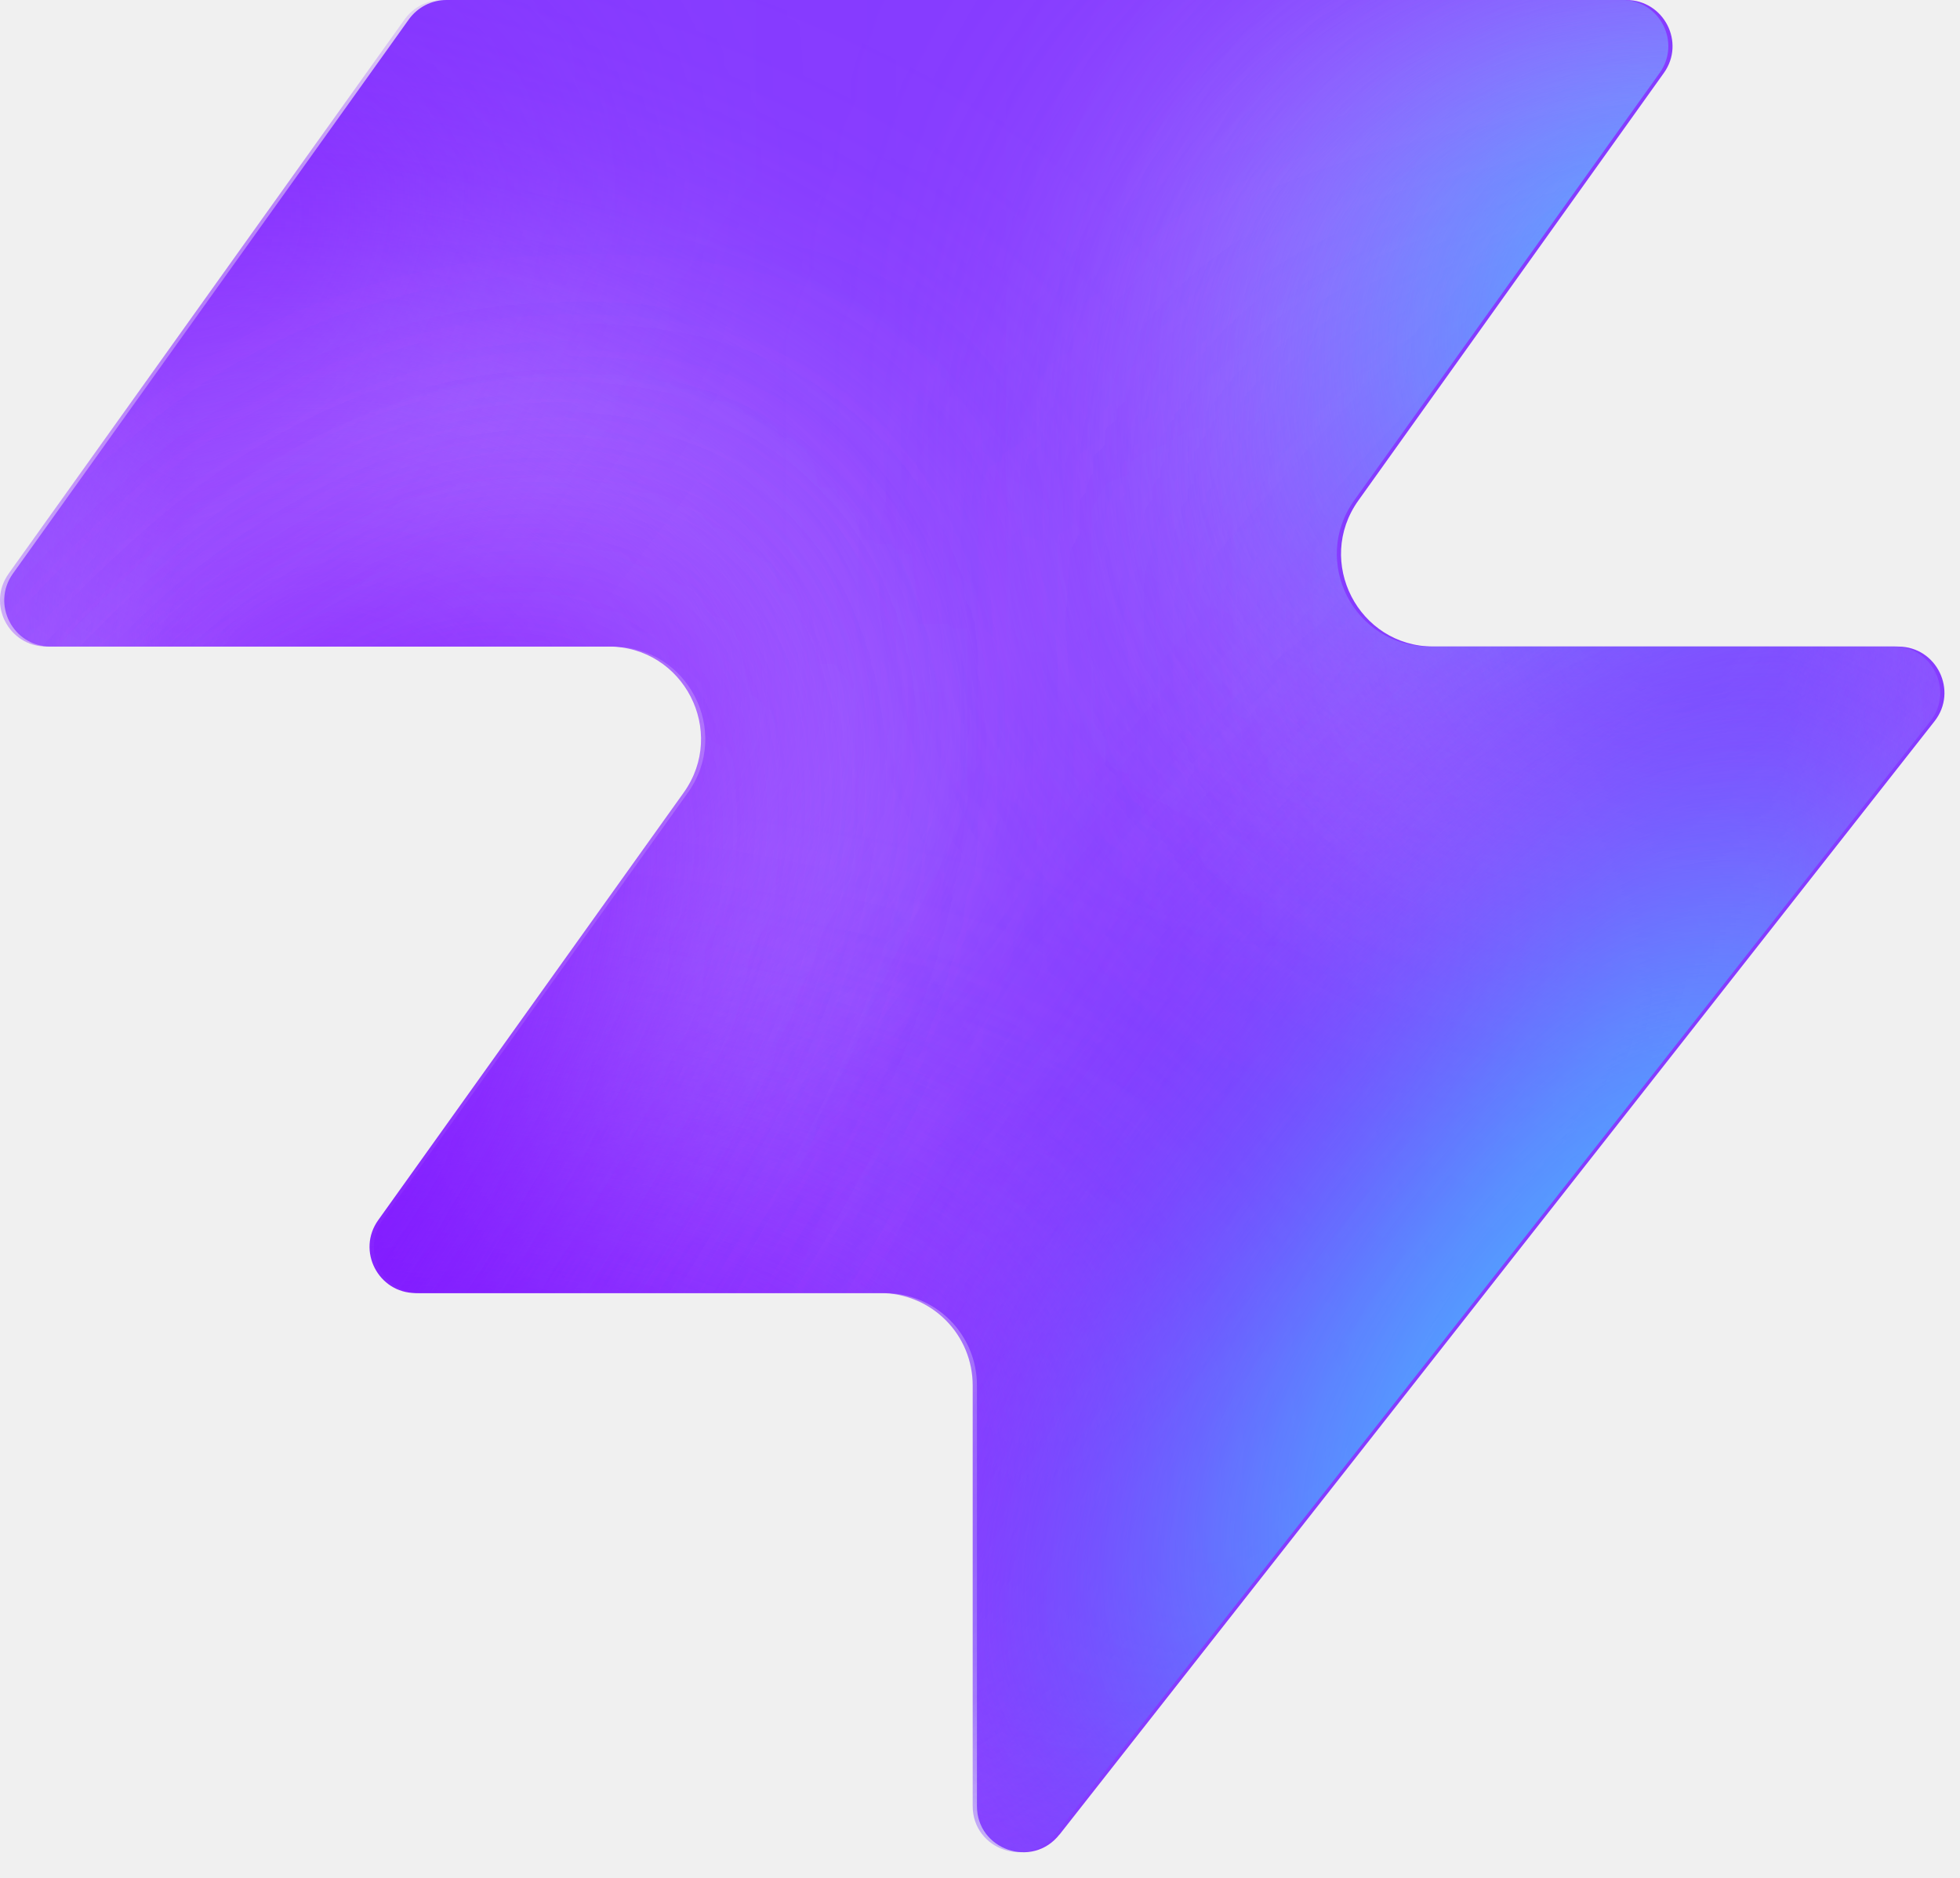
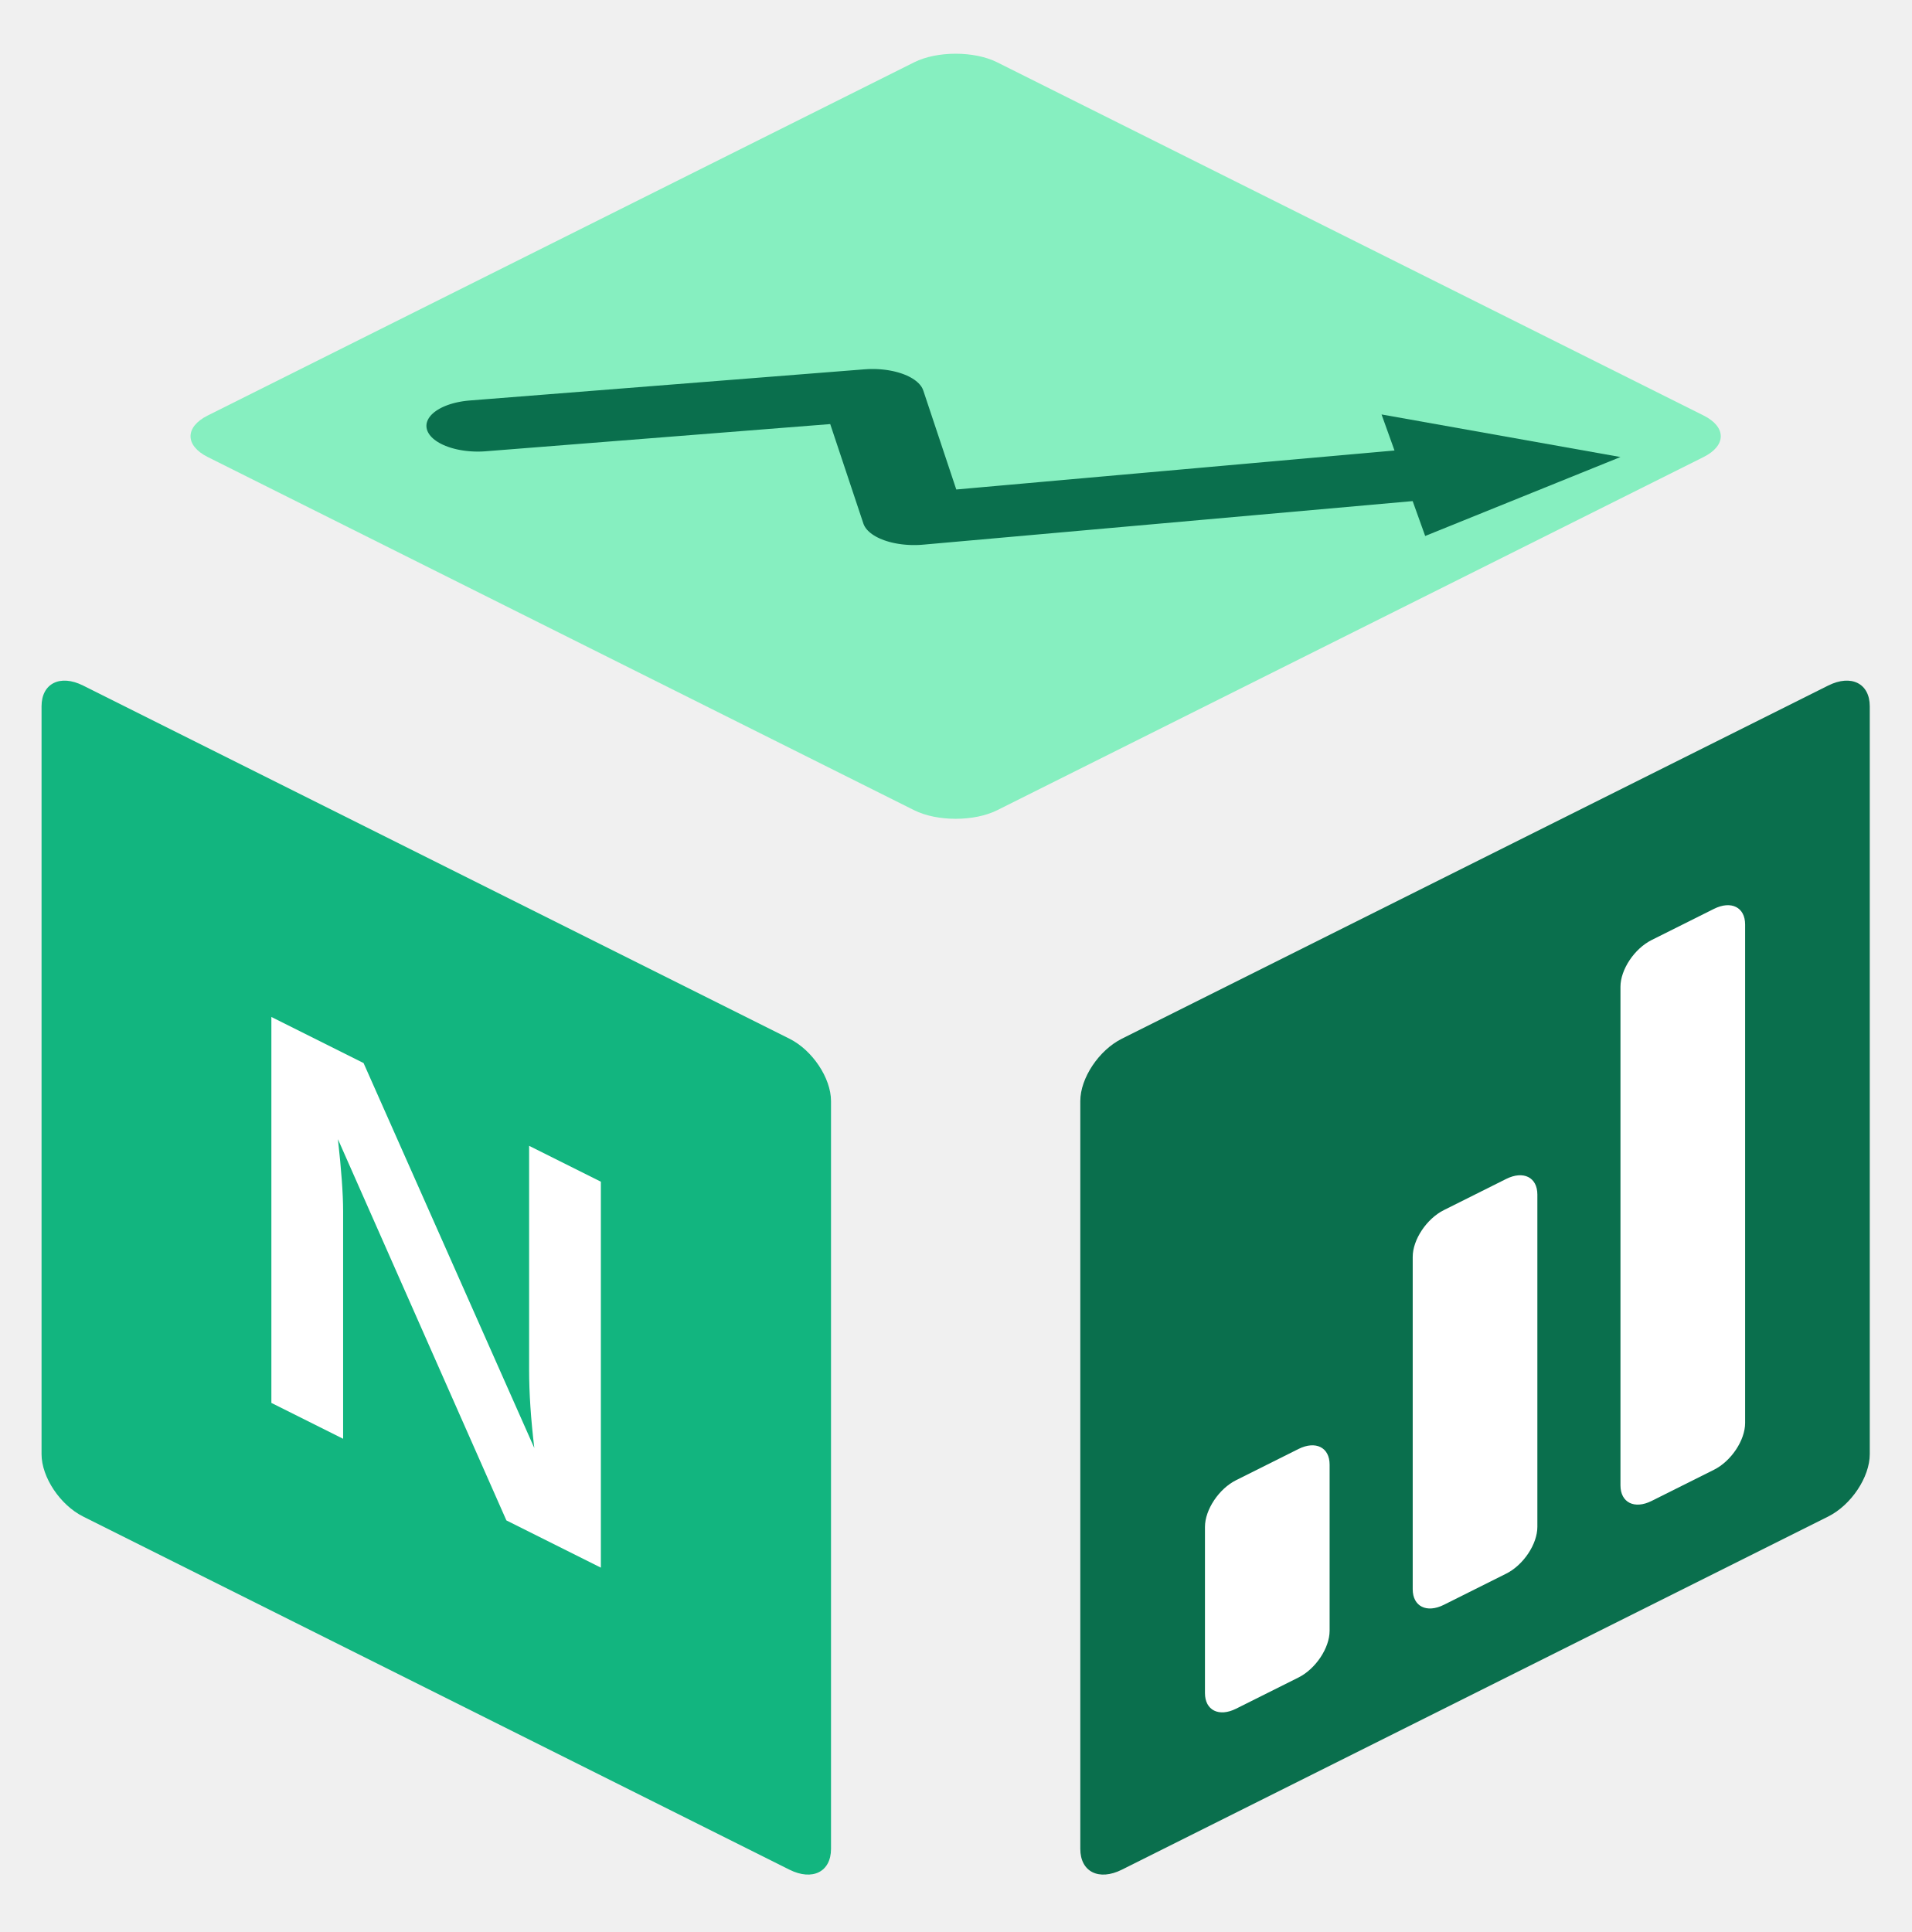
- <svg xmlns="http://www.w3.org/2000/svg" width="48" height="46" fill="none" viewBox="0 0 48 46">
-   <path fill="#863bff" d="M25.946 44.938c-.664.845-2.021.375-2.021-.698V33.937a2.26 2.26 0 0 0-2.262-2.262H10.287c-.92 0-1.456-1.04-.92-1.788l7.48-10.471c1.07-1.497 0-3.578-1.842-3.578H1.237c-.92 0-1.456-1.04-.92-1.788L10.013.474c.214-.297.556-.474.92-.474h28.894c.92 0 1.456 1.04.92 1.788l-7.48 10.471c-1.07 1.498 0 3.579 1.842 3.579h11.377c.943 0 1.473 1.088.89 1.83L25.947 44.94z" style="fill:#863bff;fill:color(display-p3 .525 .23 1);fill-opacity:1" />
-   <mask id="a" width="48" height="46" x="0" y="0" maskUnits="userSpaceOnUse" style="mask-type:alpha">
-     <path fill="#000" d="M25.842 44.938c-.664.844-2.021.375-2.021-.698V33.937a2.26 2.26 0 0 0-2.262-2.262H10.183c-.92 0-1.456-1.04-.92-1.788l7.48-10.471c1.07-1.498 0-3.579-1.842-3.579H1.133c-.92 0-1.456-1.04-.92-1.787L9.91.473c.214-.297.556-.474.92-.474h28.894c.92 0 1.456 1.04.92 1.788l-7.48 10.471c-1.07 1.498 0 3.578 1.842 3.578h11.377c.943 0 1.473 1.088.89 1.832L25.843 44.94z" style="fill:#000;fill-opacity:1" />
-   </mask>
-   <g mask="url(#a)">
-     <g filter="url(#b)">
-       <ellipse cx="5.508" cy="14.704" fill="#ede6ff" rx="5.508" ry="14.704" style="fill:#ede6ff;fill:color(display-p3 .927 .903 1);fill-opacity:1" transform="matrix(.00324 1 1 -.00324 -4.47 31.516)" />
-     </g>
-     <g filter="url(#c)">
-       <ellipse cx="10.399" cy="29.851" fill="#ede6ff" rx="10.399" ry="29.851" style="fill:#ede6ff;fill:color(display-p3 .927 .903 1);fill-opacity:1" transform="matrix(.00324 1 1 -.00324 -39.328 7.883)" />
-     </g>
-     <g filter="url(#d)">
-       <ellipse cx="5.508" cy="30.487" fill="#7e14ff" rx="5.508" ry="30.487" style="fill:#7e14ff;fill:color(display-p3 .492 .077 1);fill-opacity:1" transform="rotate(89.814 -25.913 -14.639)scale(1 -1)" />
-     </g>
-     <g filter="url(#e)">
-       <ellipse cx="5.508" cy="30.599" fill="#7e14ff" rx="5.508" ry="30.599" style="fill:#7e14ff;fill:color(display-p3 .492 .077 1);fill-opacity:1" transform="rotate(89.814 -32.644 -3.334)scale(1 -1)" />
-     </g>
-     <g filter="url(#f)">
-       <ellipse cx="5.508" cy="30.599" fill="#7e14ff" rx="5.508" ry="30.599" style="fill:#7e14ff;fill:color(display-p3 .492 .077 1);fill-opacity:1" transform="matrix(.00324 1 1 -.00324 -34.34 30.47)" />
-     </g>
-     <g filter="url(#g)">
-       <ellipse cx="14.072" cy="22.078" fill="#ede6ff" rx="14.072" ry="22.078" style="fill:#ede6ff;fill:color(display-p3 .927 .903 1);fill-opacity:1" transform="rotate(93.35 24.506 48.493)scale(-1 1)" />
-     </g>
-     <g filter="url(#h)">
-       <ellipse cx="3.47" cy="21.501" fill="#7e14ff" rx="3.47" ry="21.501" style="fill:#7e14ff;fill:color(display-p3 .492 .077 1);fill-opacity:1" transform="rotate(89.009 28.708 47.59)scale(-1 1)" />
-     </g>
-     <g filter="url(#i)">
-       <ellipse cx="3.47" cy="21.501" fill="#7e14ff" rx="3.47" ry="21.501" style="fill:#7e14ff;fill:color(display-p3 .492 .077 1);fill-opacity:1" transform="rotate(89.009 28.708 47.59)scale(-1 1)" />
-     </g>
-     <g filter="url(#j)">
-       <ellipse cx=".387" cy="8.972" fill="#7e14ff" rx="4.407" ry="29.108" style="fill:#7e14ff;fill:color(display-p3 .492 .077 1);fill-opacity:1" transform="rotate(39.51 .387 8.972)" />
-     </g>
-     <g filter="url(#k)">
-       <ellipse cx="47.523" cy="-6.092" fill="#7e14ff" rx="4.407" ry="29.108" style="fill:#7e14ff;fill:color(display-p3 .492 .077 1);fill-opacity:1" transform="rotate(37.892 47.523 -6.092)" />
-     </g>
-     <g filter="url(#l)">
-       <ellipse cx="41.412" cy="6.333" fill="#47bfff" rx="5.971" ry="9.665" style="fill:#47bfff;fill:color(display-p3 .28 .748 1);fill-opacity:1" transform="rotate(37.892 41.412 6.333)" />
-     </g>
-     <g filter="url(#m)">
-       <ellipse cx="-1.879" cy="38.332" fill="#7e14ff" rx="4.407" ry="29.108" style="fill:#7e14ff;fill:color(display-p3 .492 .077 1);fill-opacity:1" transform="rotate(37.892 -1.88 38.332)" />
-     </g>
-     <g filter="url(#n)">
-       <ellipse cx="-1.879" cy="38.332" fill="#7e14ff" rx="4.407" ry="29.108" style="fill:#7e14ff;fill:color(display-p3 .492 .077 1);fill-opacity:1" transform="rotate(37.892 -1.88 38.332)" />
-     </g>
-     <g filter="url(#o)">
-       <ellipse cx="35.651" cy="29.907" fill="#7e14ff" rx="4.407" ry="29.108" style="fill:#7e14ff;fill:color(display-p3 .492 .077 1);fill-opacity:1" transform="rotate(37.892 35.651 29.907)" />
-     </g>
-     <g filter="url(#p)">
-       <ellipse cx="38.418" cy="32.4" fill="#47bfff" rx="5.971" ry="15.297" style="fill:#47bfff;fill:color(display-p3 .28 .748 1);fill-opacity:1" transform="rotate(37.892 38.418 32.4)" />
-     </g>
+ <svg xmlns="http://www.w3.org/2000/svg" viewBox="14 15 92 93">
+   <g transform="matrix(1,0.5,-1,0.5,60,17)">
+     <rect width="38" height="38" rx="2" fill="#86efc0" />
+     <polyline points="7,30 15,19 22,24 31.7,10.1" fill="none" stroke="#0a6f4d" stroke-width="3.5" stroke-linecap="round" stroke-linejoin="round" />
+     <polygon points="36,4 35.1,12.5 28.2,7.7" fill="#0a6f4d" />
  </g>
-   <defs>
-     <filter id="b" width="60.045" height="41.654" x="-19.77" y="16.149" color-interpolation-filters="sRGB" filterUnits="userSpaceOnUse">
-       <feFlood flood-opacity="0" result="BackgroundImageFix" />
-       <feBlend in="SourceGraphic" in2="BackgroundImageFix" result="shape" />
-       <feGaussianBlur result="effect1_foregroundBlur_2002_17158" stdDeviation="7.659" />
-     </filter>
-     <filter id="c" width="90.34" height="51.437" x="-54.613" y="-7.533" color-interpolation-filters="sRGB" filterUnits="userSpaceOnUse">
-       <feFlood flood-opacity="0" result="BackgroundImageFix" />
-       <feBlend in="SourceGraphic" in2="BackgroundImageFix" result="shape" />
-       <feGaussianBlur result="effect1_foregroundBlur_2002_17158" stdDeviation="7.659" />
-     </filter>
-     <filter id="d" width="79.355" height="29.4" x="-49.64" y="2.03" color-interpolation-filters="sRGB" filterUnits="userSpaceOnUse">
-       <feFlood flood-opacity="0" result="BackgroundImageFix" />
-       <feBlend in="SourceGraphic" in2="BackgroundImageFix" result="shape" />
-       <feGaussianBlur result="effect1_foregroundBlur_2002_17158" stdDeviation="4.596" />
-     </filter>
-     <filter id="e" width="79.579" height="29.4" x="-45.045" y="20.029" color-interpolation-filters="sRGB" filterUnits="userSpaceOnUse">
-       <feFlood flood-opacity="0" result="BackgroundImageFix" />
-       <feBlend in="SourceGraphic" in2="BackgroundImageFix" result="shape" />
-       <feGaussianBlur result="effect1_foregroundBlur_2002_17158" stdDeviation="4.596" />
-     </filter>
-     <filter id="f" width="79.579" height="29.4" x="-43.513" y="21.178" color-interpolation-filters="sRGB" filterUnits="userSpaceOnUse">
-       <feFlood flood-opacity="0" result="BackgroundImageFix" />
-       <feBlend in="SourceGraphic" in2="BackgroundImageFix" result="shape" />
-       <feGaussianBlur result="effect1_foregroundBlur_2002_17158" stdDeviation="4.596" />
-     </filter>
-     <filter id="g" width="74.749" height="58.852" x="15.756" y="-17.901" color-interpolation-filters="sRGB" filterUnits="userSpaceOnUse">
-       <feFlood flood-opacity="0" result="BackgroundImageFix" />
-       <feBlend in="SourceGraphic" in2="BackgroundImageFix" result="shape" />
-       <feGaussianBlur result="effect1_foregroundBlur_2002_17158" stdDeviation="7.659" />
-     </filter>
-     <filter id="h" width="61.377" height="25.362" x="23.548" y="2.284" color-interpolation-filters="sRGB" filterUnits="userSpaceOnUse">
-       <feFlood flood-opacity="0" result="BackgroundImageFix" />
-       <feBlend in="SourceGraphic" in2="BackgroundImageFix" result="shape" />
-       <feGaussianBlur result="effect1_foregroundBlur_2002_17158" stdDeviation="4.596" />
-     </filter>
-     <filter id="i" width="61.377" height="25.362" x="23.548" y="2.284" color-interpolation-filters="sRGB" filterUnits="userSpaceOnUse">
-       <feFlood flood-opacity="0" result="BackgroundImageFix" />
-       <feBlend in="SourceGraphic" in2="BackgroundImageFix" result="shape" />
-       <feGaussianBlur result="effect1_foregroundBlur_2002_17158" stdDeviation="4.596" />
-     </filter>
-     <filter id="j" width="56.045" height="63.649" x="-27.636" y="-22.853" color-interpolation-filters="sRGB" filterUnits="userSpaceOnUse">
-       <feFlood flood-opacity="0" result="BackgroundImageFix" />
-       <feBlend in="SourceGraphic" in2="BackgroundImageFix" result="shape" />
-       <feGaussianBlur result="effect1_foregroundBlur_2002_17158" stdDeviation="4.596" />
-     </filter>
-     <filter id="k" width="54.814" height="64.646" x="20.116" y="-38.415" color-interpolation-filters="sRGB" filterUnits="userSpaceOnUse">
-       <feFlood flood-opacity="0" result="BackgroundImageFix" />
-       <feBlend in="SourceGraphic" in2="BackgroundImageFix" result="shape" />
-       <feGaussianBlur result="effect1_foregroundBlur_2002_17158" stdDeviation="4.596" />
-     </filter>
-     <filter id="l" width="33.541" height="35.313" x="24.641" y="-11.323" color-interpolation-filters="sRGB" filterUnits="userSpaceOnUse">
-       <feFlood flood-opacity="0" result="BackgroundImageFix" />
-       <feBlend in="SourceGraphic" in2="BackgroundImageFix" result="shape" />
-       <feGaussianBlur result="effect1_foregroundBlur_2002_17158" stdDeviation="4.596" />
-     </filter>
-     <filter id="m" width="54.814" height="64.646" x="-29.286" y="6.009" color-interpolation-filters="sRGB" filterUnits="userSpaceOnUse">
-       <feFlood flood-opacity="0" result="BackgroundImageFix" />
-       <feBlend in="SourceGraphic" in2="BackgroundImageFix" result="shape" />
-       <feGaussianBlur result="effect1_foregroundBlur_2002_17158" stdDeviation="4.596" />
-     </filter>
-     <filter id="n" width="54.814" height="64.646" x="-29.286" y="6.009" color-interpolation-filters="sRGB" filterUnits="userSpaceOnUse">
-       <feFlood flood-opacity="0" result="BackgroundImageFix" />
-       <feBlend in="SourceGraphic" in2="BackgroundImageFix" result="shape" />
-       <feGaussianBlur result="effect1_foregroundBlur_2002_17158" stdDeviation="4.596" />
-     </filter>
-     <filter id="o" width="54.814" height="64.646" x="8.244" y="-2.416" color-interpolation-filters="sRGB" filterUnits="userSpaceOnUse">
-       <feFlood flood-opacity="0" result="BackgroundImageFix" />
-       <feBlend in="SourceGraphic" in2="BackgroundImageFix" result="shape" />
-       <feGaussianBlur result="effect1_foregroundBlur_2002_17158" stdDeviation="4.596" />
-     </filter>
-     <filter id="p" width="39.409" height="43.623" x="18.713" y="10.588" color-interpolation-filters="sRGB" filterUnits="userSpaceOnUse">
-       <feFlood flood-opacity="0" result="BackgroundImageFix" />
-       <feBlend in="SourceGraphic" in2="BackgroundImageFix" result="shape" />
-       <feGaussianBlur result="effect1_foregroundBlur_2002_17158" stdDeviation="4.596" />
-     </filter>
-   </defs>
+   <g transform="translate(16,47) skewY(26.565)">
+     <rect width="38" height="40" rx="2" fill="#12b57f" />
+     <text x="19" y="30" text-anchor="middle" fill="#ffffff" font-family="Arial, Helvetica, sans-serif" font-weight="700" font-size="27">N</text>
+   </g>
+   <g transform="translate(66,66) skewY(-26.565)">
+     <rect width="38" height="40" rx="2" fill="#0a6f4d" />
+     <rect x="6" y="24" width="6" height="11" rx="1.5" fill="#ffffff" />
+     <rect x="16" y="16" width="6" height="19" rx="1.5" fill="#ffffff" />
+     <rect x="26" y="8" width="6" height="27" rx="1.5" fill="#ffffff" />
+   </g>
</svg>
